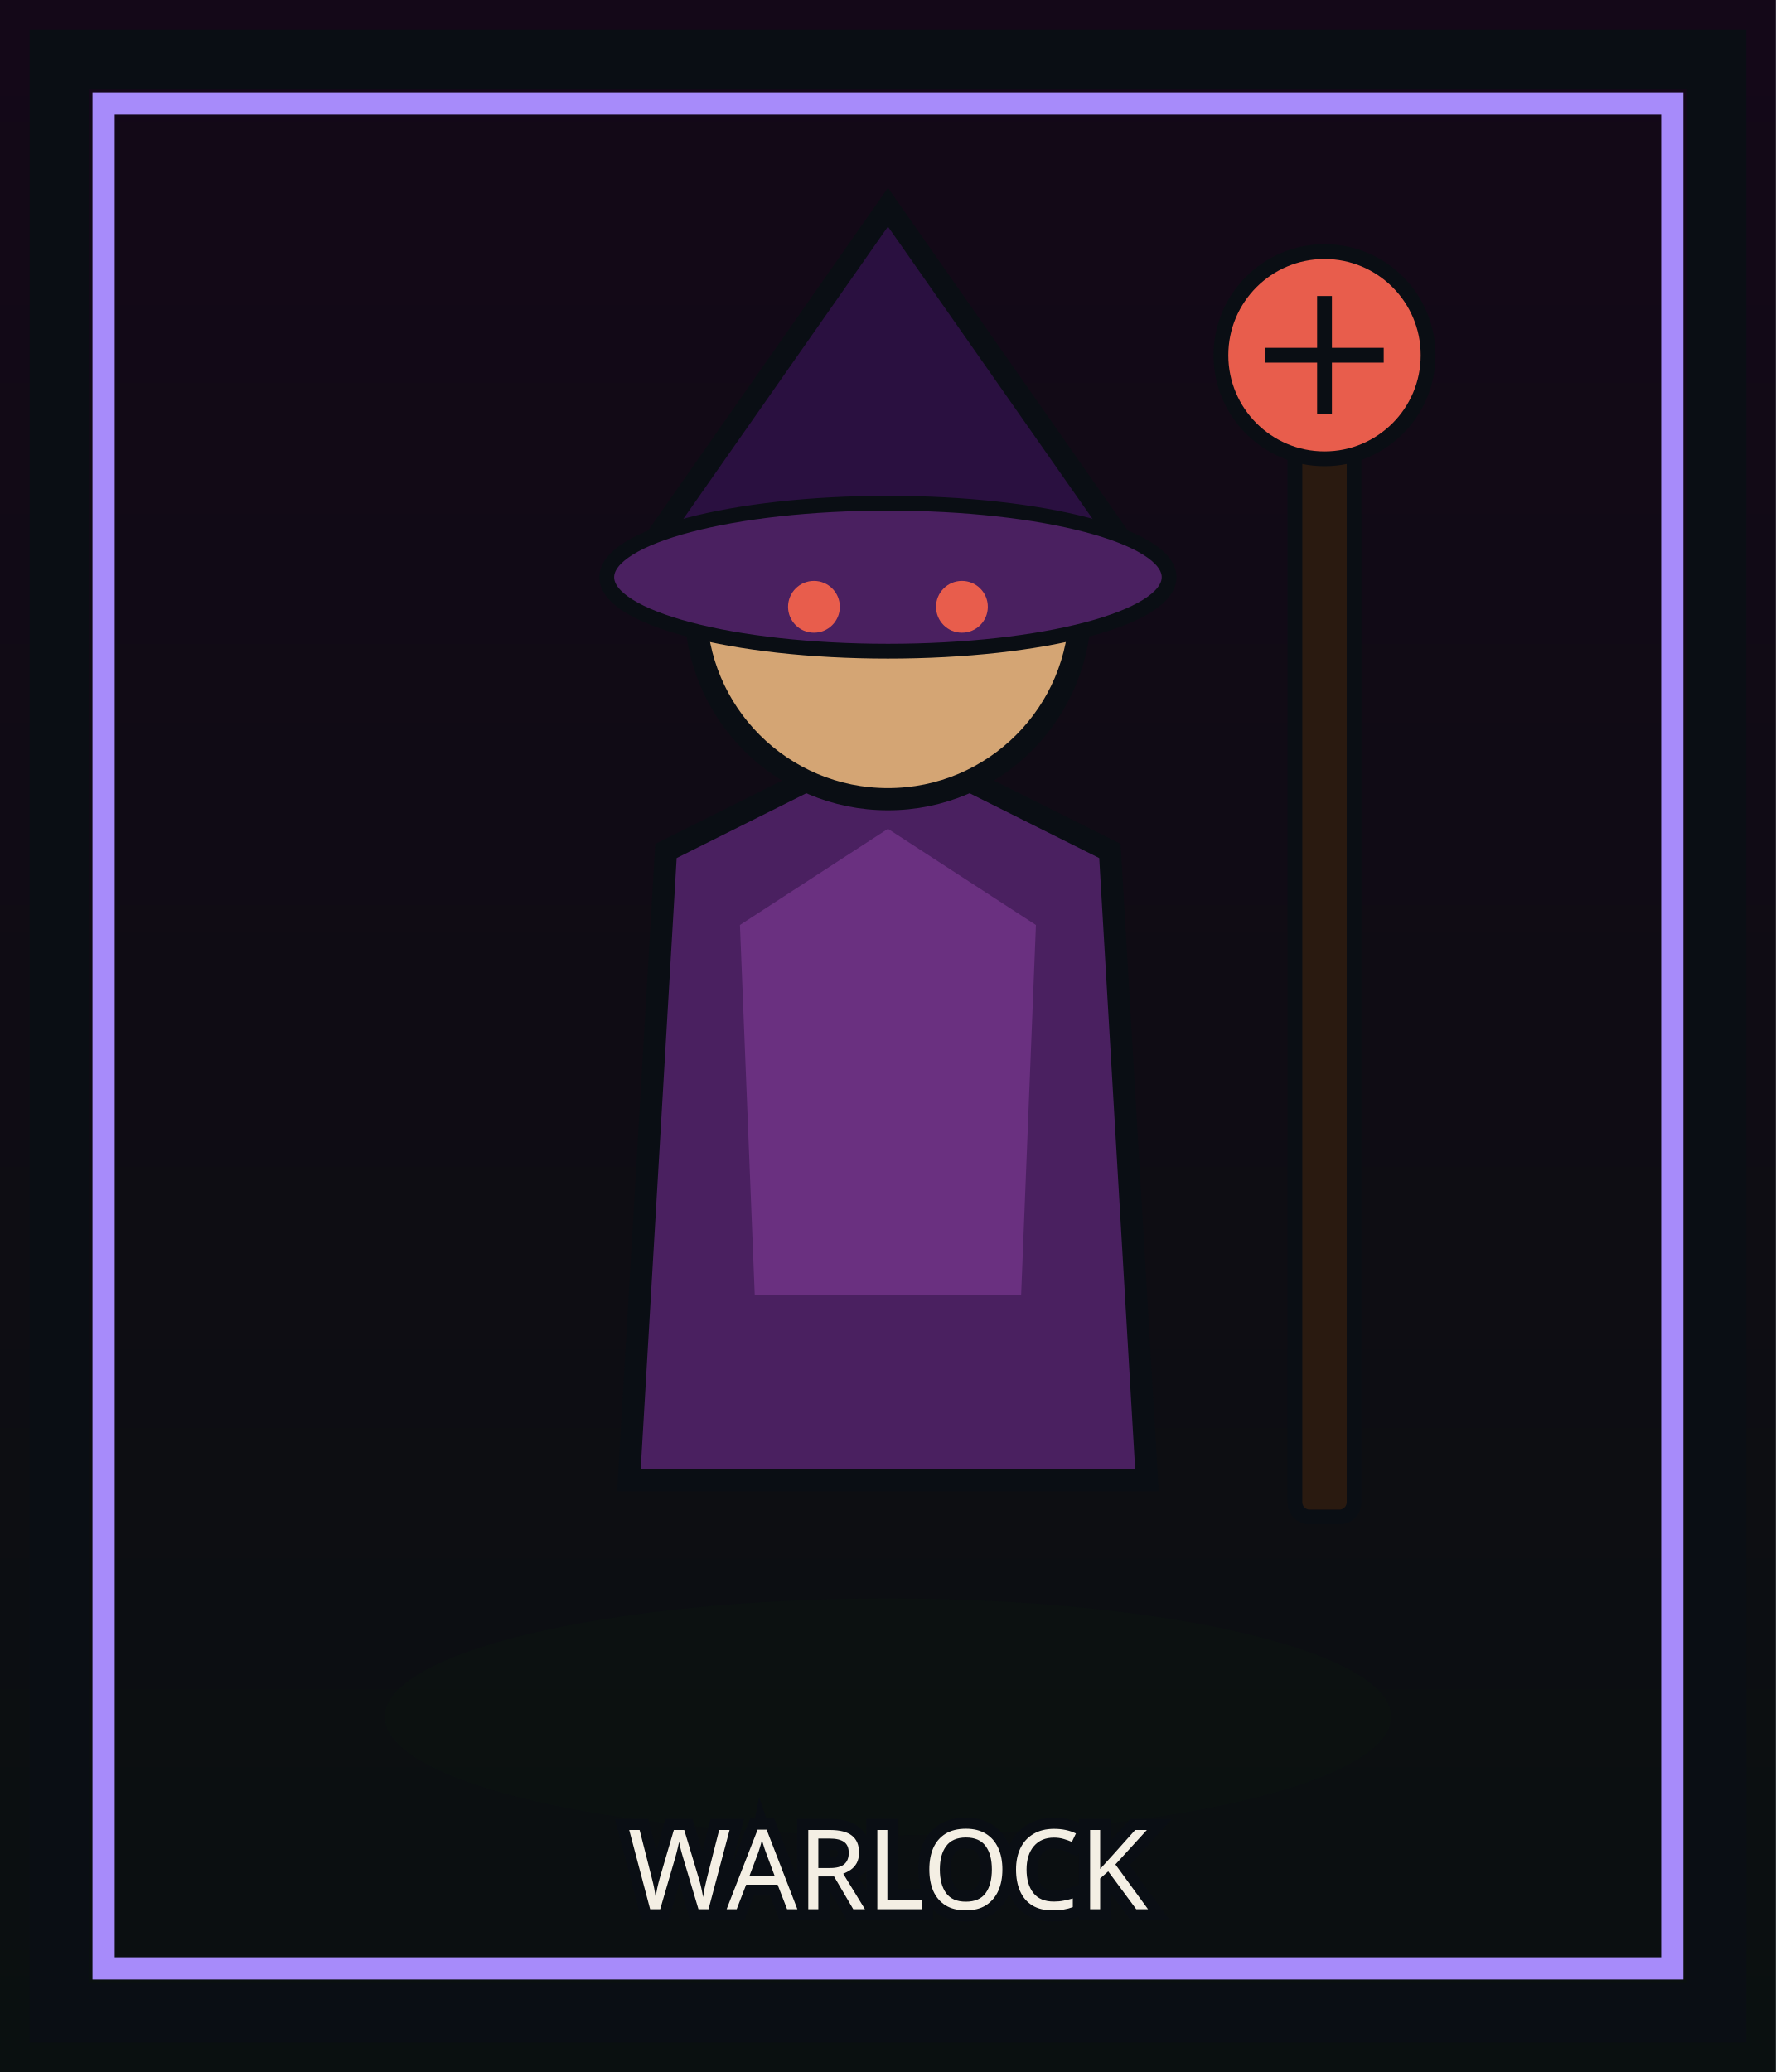
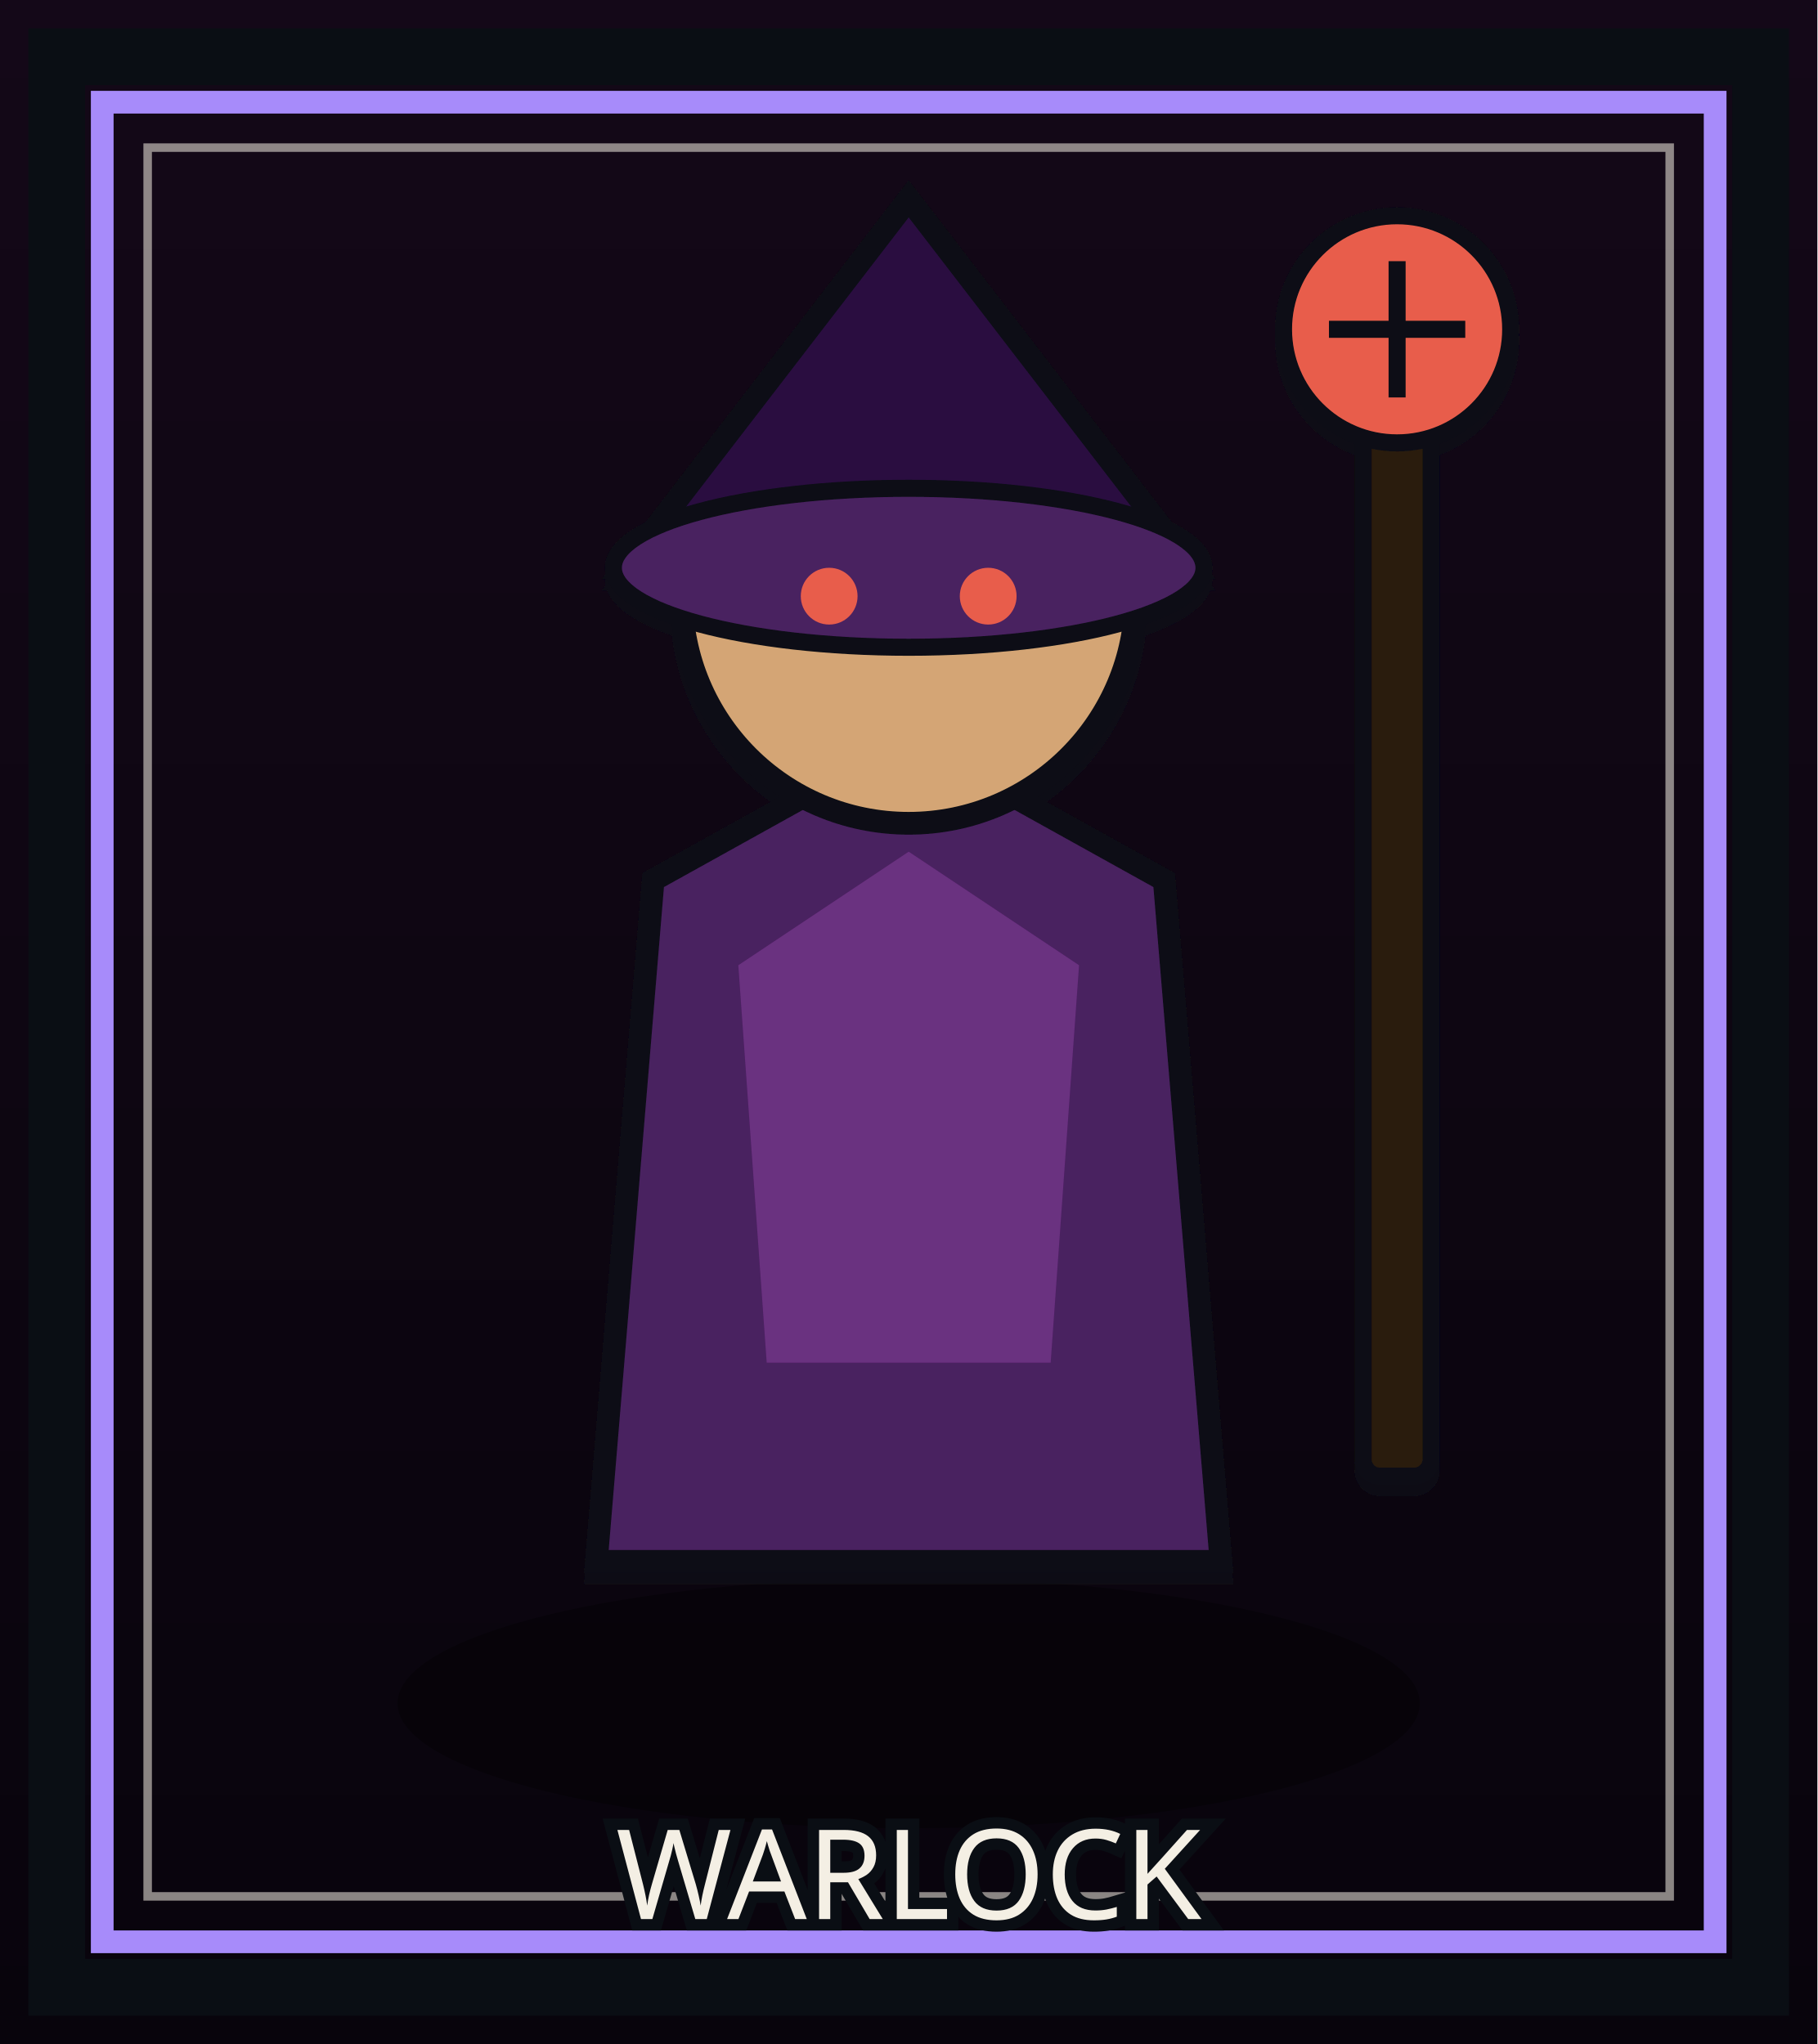
- <svg xmlns="http://www.w3.org/2000/svg" width="240" height="280" viewBox="0 0 240 280" fill="none">
+ <svg xmlns="http://www.w3.org/2000/svg" width="320" height="360" viewBox="0 0 320 360" fill="none">
  <defs>
    <linearGradient id="bg" x1="0" y1="0" x2="0" y2="1">
      <stop offset="0%" stop-color="#140818" />
-       <stop offset="100%" stop-color="#0a1010" />
+       <stop offset="100%" stop-color="#08040c" />
    </linearGradient>
+     <filter id="ink" x="-20%" y="-20%" width="140%" height="140%">
+       <feDropShadow dx="0" dy="2" stdDeviation="0" flood-color="#0a0e14" flood-opacity="0.9" />
+     </filter>
  </defs>
-   <rect width="240" height="280" fill="url(#bg)" />
-   <ellipse cx="120" cy="232" rx="68" ry="16" fill="#0a1410" opacity="0.45" />
-   <path d="M90 115 L120 100 L150 115 L155 200 L85 200Z" fill="#4a2060" stroke="#0a0e14" stroke-width="3" />
-   <path d="M100 125 L120 112 L140 125 L138 175 L102 175Z" fill="#6a3080" />
-   <circle cx="120" cy="82" r="26" fill="#d4a574" stroke="#0a0e14" stroke-width="3" />
-   <path d="M85 78 L120 28 L155 78 Z" fill="#2a1040" stroke="#0a0e14" stroke-width="3" />
-   <ellipse cx="120" cy="78" rx="38" ry="10" fill="#4a2060" stroke="#0a0e14" stroke-width="2" />
-   <circle cx="110" cy="82" r="3.5" fill="#e85d4c" />
-   <circle cx="130" cy="82" r="3.5" fill="#e85d4c" />
-   <rect x="175" y="55" width="8" height="150" rx="2" fill="#2a1a10" stroke="#0a0e14" stroke-width="2" />
-   <circle cx="179" cy="48" r="14" fill="#e85d4c" stroke="#0a0e14" stroke-width="2" />
-   <path d="M179 40 L179 56 M171 48 L187 48" stroke="#0a0e14" stroke-width="2" />
-   <rect x="8" y="8" width="224" height="264" fill="none" stroke="#0a0e14" stroke-width="8" />
-   <rect x="14" y="14" width="212" height="252" fill="none" stroke="#a78bfa" stroke-width="3" />
-   <text x="120" y="258" text-anchor="middle" font-family="Impact, Arial Black, sans-serif" font-size="15" fill="#f4efe4" stroke="#0a0e14" stroke-width="3" paint-order="stroke">WARLOCK</text>
+   <rect width="320" height="360" fill="url(#bg)" />
+   <ellipse cx="160" cy="300" rx="90" ry="22" fill="#000" opacity="0.35" />
+   <g filter="url(#ink)">
+     <path d="M115 155 L160 130 L205 155 L215 275 L105 275 Z" fill="#4a2060" stroke="#0a0e14" stroke-width="4" />
+     <path d="M130 170 L160 150 L190 170 L185 240 L135 240 Z" fill="#6a3080" />
+     <circle cx="160" cy="105" r="40" fill="#d4a574" stroke="#0a0e14" stroke-width="4" />
+     <path d="M110 100 L160 35 L210 100 Z" fill="#2a1040" stroke="#0a0e14" stroke-width="4" />
+     <ellipse cx="160" cy="100" rx="52" ry="14" fill="#4a2060" stroke="#0a0e14" stroke-width="3" />
+     <circle cx="146" cy="105" r="5" fill="#e85d4c" />
+     <circle cx="174" cy="105" r="5" fill="#e85d4c" />
+     <rect x="240" y="70" width="12" height="190" rx="3" fill="#2a1a10" stroke="#0a0e14" stroke-width="3" />
+     <circle cx="246" cy="58" r="20" fill="#e85d4c" stroke="#0a0e14" stroke-width="3" />
+     <path d="M246 46 L246 70 M234 58 L258 58" stroke="#0a0e14" stroke-width="3" />
+   </g>
+   <rect x="10" y="10" width="300" height="340" fill="none" stroke="#0a0e14" stroke-width="10" />
+   <rect x="18" y="18" width="284" height="324" fill="none" stroke="#a78bfa" stroke-width="4" />
+   <rect x="26" y="26" width="268" height="308" fill="none" stroke="#f4efe4" stroke-width="1.5" opacity="0.55" />
+   <text x="160" y="338" text-anchor="middle" font-family="Impact, Arial Black, sans-serif" font-size="22" fill="#f4efe4" stroke="#0a0e14" stroke-width="4" paint-order="stroke">WARLOCK</text>
</svg>
